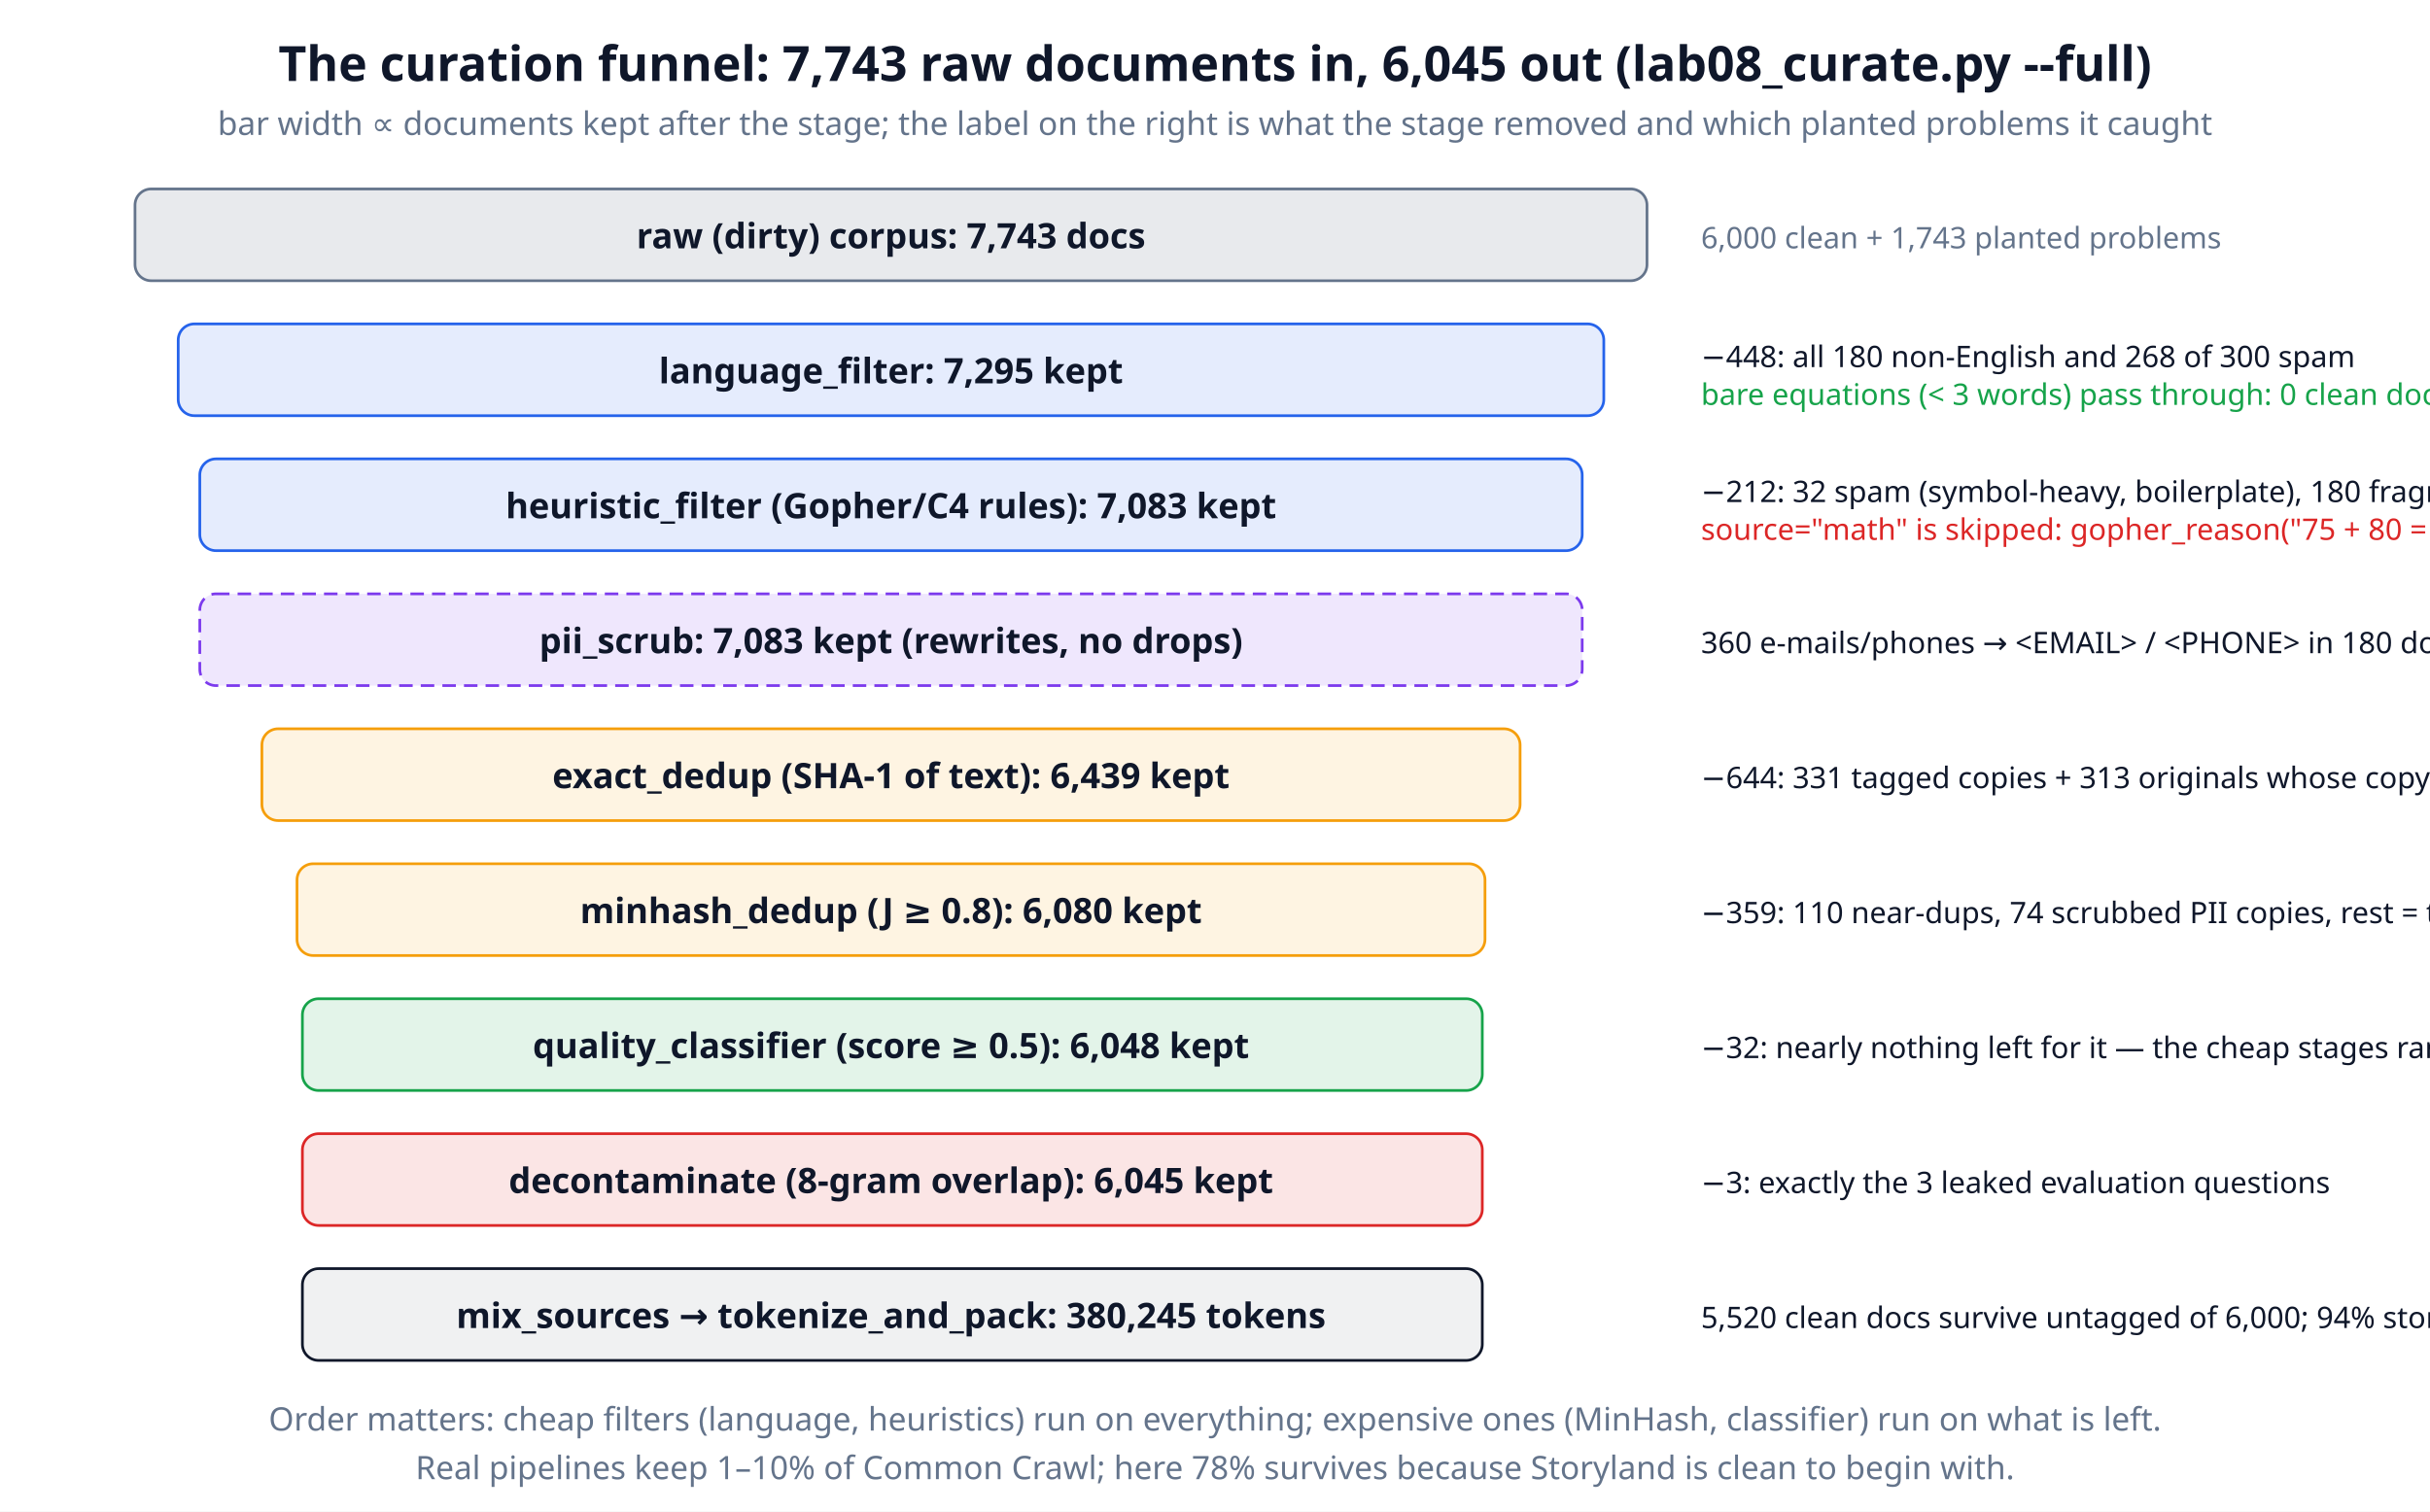
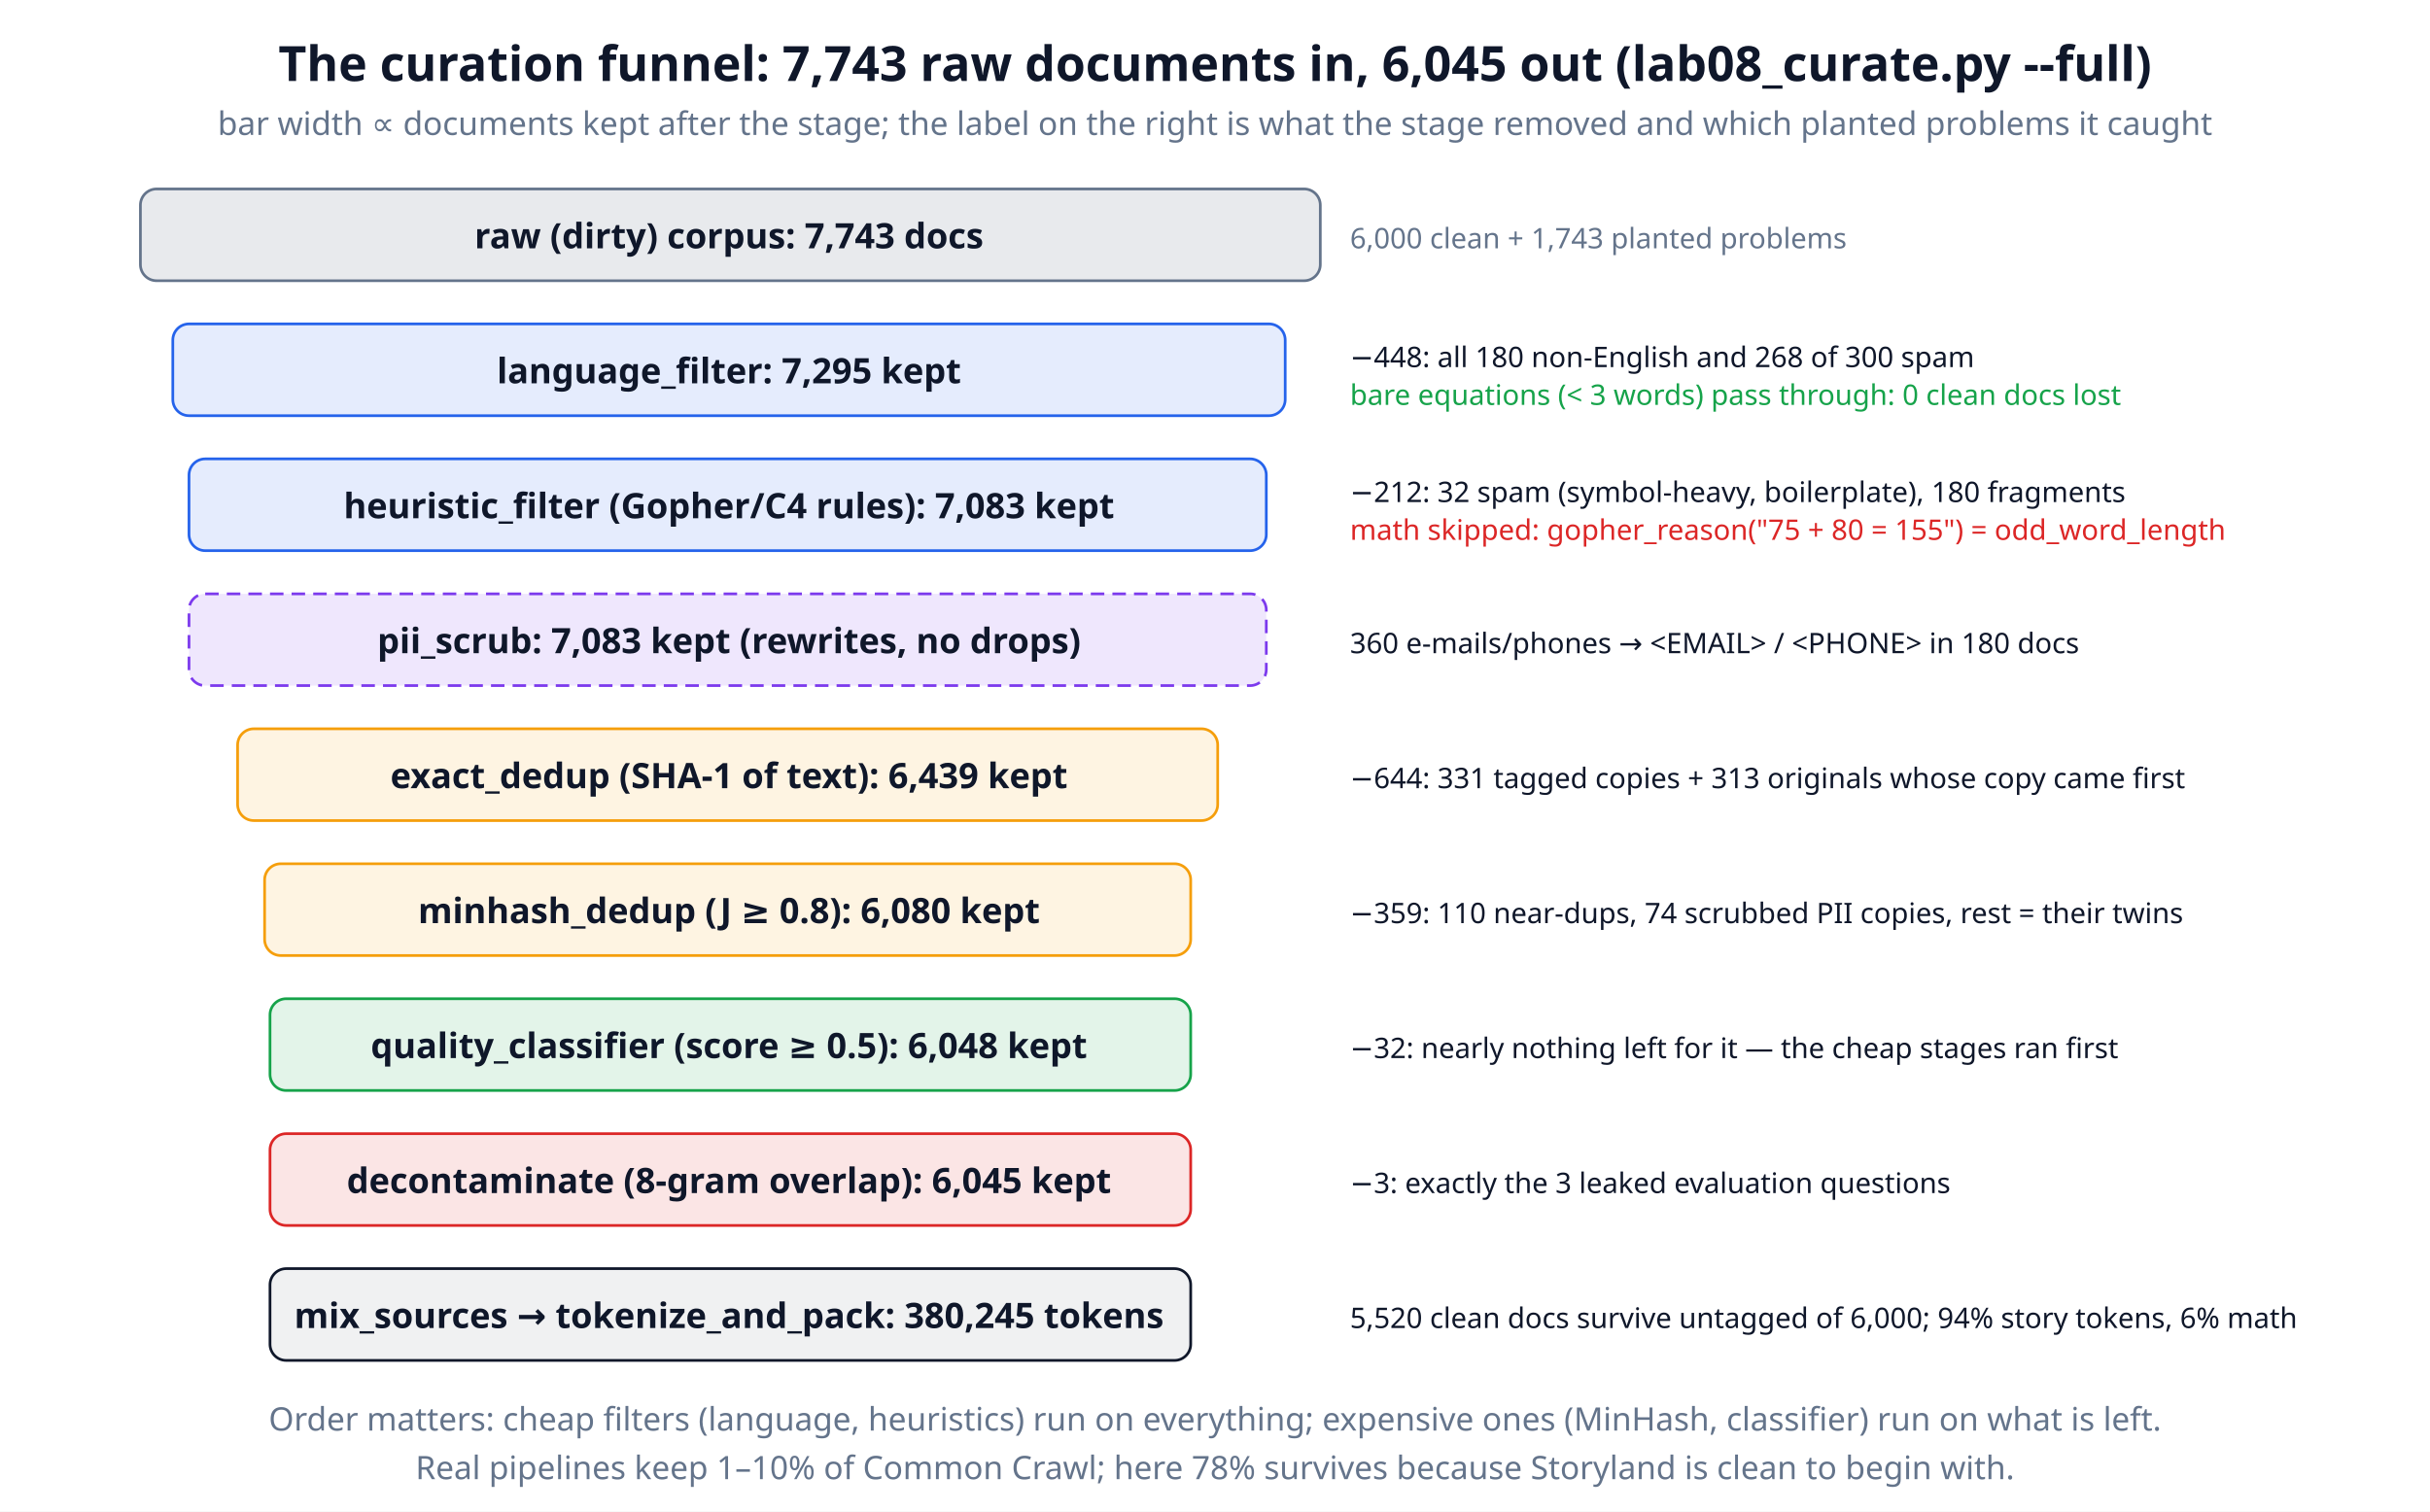
<svg xmlns="http://www.w3.org/2000/svg" width="900" height="560" viewBox="0 0 900 560" font-family="system-ui, sans-serif">
  <rect width="900" height="560" fill="#ffffff" />
  <text x="450" y="30" text-anchor="middle" font-size="18" font-weight="600" fill="#0f172a">The curation funnel: 7,743 raw documents in, 6,045 out (lab08_curate.py --full)</text>
  <text x="450" y="50" text-anchor="middle" font-size="12" fill="#64748b">bar width ∝ documents kept after the stage; the label on the right is what the stage removed and which planted problems it caught</text>
-   <rect x="50" y="70" width="560" height="34" rx="6" fill="#64748b" fill-opacity="0.15" stroke="#64748b" />
-   <text x="330" y="92" text-anchor="middle" font-size="13" font-weight="600" fill="#0f172a">raw (dirty) corpus: 7,743 docs</text>
-   <text x="630" y="92" font-size="11" fill="#64748b">6,000 clean + 1,743 planted problems</text>
-   <rect x="66" y="120" width="528" height="34" rx="6" fill="#2563eb" fill-opacity="0.12" stroke="#2563eb" />
-   <text x="330" y="142" text-anchor="middle" font-size="13" font-weight="600" fill="#0f172a">language_filter: 7,295 kept</text>
-   <text x="630" y="136" font-size="11" fill="#0f172a">−448: all 180 non-English and 268 of 300 spam</text>
-   <text x="630" y="150" font-size="11" fill="#16a34a">bare equations (&lt; 3 words) pass through: 0 clean docs lost</text>
-   <rect x="74" y="170" width="512" height="34" rx="6" fill="#2563eb" fill-opacity="0.12" stroke="#2563eb" />
-   <text x="330" y="192" text-anchor="middle" font-size="13" font-weight="600" fill="#0f172a">heuristic_filter (Gopher/C4 rules): 7,083 kept</text>
-   <text x="630" y="186" font-size="11" fill="#0f172a">−212: 32 spam (symbol-heavy, boilerplate), 180 fragments</text>
-   <text x="630" y="200" font-size="11" fill="#dc2626">source="math" is skipped: gopher_reason("75 + 80 = 155") = odd_word_length</text>
-   <rect x="74" y="220" width="512" height="34" rx="6" fill="#7c3aed" fill-opacity="0.12" stroke="#7c3aed" stroke-dasharray="5 3" />
-   <text x="330" y="242" text-anchor="middle" font-size="13" font-weight="600" fill="#0f172a">pii_scrub: 7,083 kept (rewrites, no drops)</text>
-   <text x="630" y="242" font-size="11" fill="#0f172a">360 e-mails/phones → &lt;EMAIL&gt; / &lt;PHONE&gt; in 180 docs</text>
-   <rect x="97" y="270" width="466" height="34" rx="6" fill="#f59e0b" fill-opacity="0.12" stroke="#f59e0b" />
-   <text x="330" y="292" text-anchor="middle" font-size="13" font-weight="600" fill="#0f172a">exact_dedup (SHA-1 of text): 6,439 kept</text>
-   <text x="630" y="292" font-size="11" fill="#0f172a">−644: 331 tagged copies + 313 originals whose copy came first</text>
-   <rect x="110" y="320" width="440" height="34" rx="6" fill="#f59e0b" fill-opacity="0.12" stroke="#f59e0b" />
-   <text x="330" y="342" text-anchor="middle" font-size="13" font-weight="600" fill="#0f172a">minhash_dedup (J ≥ 0.8): 6,080 kept</text>
-   <text x="630" y="342" font-size="11" fill="#0f172a">−359: 110 near-dups, 74 scrubbed PII copies, rest = their twins</text>
-   <rect x="112" y="370" width="437" height="34" rx="6" fill="#16a34a" fill-opacity="0.12" stroke="#16a34a" />
-   <text x="330" y="392" text-anchor="middle" font-size="13" font-weight="600" fill="#0f172a">quality_classifier (score ≥ 0.5): 6,048 kept</text>
-   <text x="630" y="392" font-size="11" fill="#0f172a">−32: nearly nothing left for it — the cheap stages ran first</text>
-   <rect x="112" y="420" width="437" height="34" rx="6" fill="#dc2626" fill-opacity="0.12" stroke="#dc2626" />
-   <text x="330" y="442" text-anchor="middle" font-size="13" font-weight="600" fill="#0f172a">decontaminate (8-gram overlap): 6,045 kept</text>
-   <text x="630" y="442" font-size="11" fill="#0f172a">−3: exactly the 3 leaked evaluation questions</text>
-   <rect x="112" y="470" width="437" height="34" rx="6" fill="#0f172a" fill-opacity="0.06" stroke="#0f172a" />
-   <text x="330" y="492" text-anchor="middle" font-size="13" font-weight="600" fill="#0f172a">mix_sources → tokenize_and_pack: 380,245 tokens</text>
-   <text x="630" y="492" font-size="11" fill="#0f172a">5,520 clean docs survive untagged of 6,000; 94% story tokens, 6% math</text>
+   <rect x="52" y="70" width="437" height="34" rx="6" fill="#64748b" fill-opacity="0.15" stroke="#64748b" />
+   <text x="270" y="92" text-anchor="middle" font-size="13" font-weight="600" fill="#0f172a">raw (dirty) corpus: 7,743 docs</text>
+   <text x="500" font-size="10.5" y="92" fill="#64748b">6,000 clean + 1,743 planted problems</text>
+   <rect x="64" y="120" width="412" height="34" rx="6" fill="#2563eb" fill-opacity="0.12" stroke="#2563eb" />
+   <text x="270" y="142" text-anchor="middle" font-size="13" font-weight="600" fill="#0f172a">language_filter: 7,295 kept</text>
+   <text x="500" font-size="10.5" y="136" fill="#0f172a">−448: all 180 non-English and 268 of 300 spam</text>
+   <text x="500" font-size="10.5" y="150" fill="#16a34a">bare equations (&lt; 3 words) pass through: 0 clean docs lost</text>
+   <rect x="70" y="170" width="399" height="34" rx="6" fill="#2563eb" fill-opacity="0.12" stroke="#2563eb" />
+   <text x="270" y="192" text-anchor="middle" font-size="13" font-weight="600" fill="#0f172a">heuristic_filter (Gopher/C4 rules): 7,083 kept</text>
+   <text x="500" font-size="10.5" y="186" fill="#0f172a">−212: 32 spam (symbol-heavy, boilerplate), 180 fragments</text>
+   <text x="500" font-size="10.5" y="200" fill="#dc2626">math skipped: gopher_reason("75 + 80 = 155") = odd_word_length</text>
+   <rect x="70" y="220" width="399" height="34" rx="6" fill="#7c3aed" fill-opacity="0.12" stroke="#7c3aed" stroke-dasharray="5 3" />
+   <text x="270" y="242" text-anchor="middle" font-size="13" font-weight="600" fill="#0f172a">pii_scrub: 7,083 kept (rewrites, no drops)</text>
+   <text x="500" font-size="10.5" y="242" fill="#0f172a">360 e-mails/phones → &lt;EMAIL&gt; / &lt;PHONE&gt; in 180 docs</text>
+   <rect x="88" y="270" width="363" height="34" rx="6" fill="#f59e0b" fill-opacity="0.12" stroke="#f59e0b" />
+   <text x="270" y="292" text-anchor="middle" font-size="13" font-weight="600" fill="#0f172a">exact_dedup (SHA-1 of text): 6,439 kept</text>
+   <text x="500" font-size="10.5" y="292" fill="#0f172a">−644: 331 tagged copies + 313 originals whose copy came first</text>
+   <rect x="98" y="320" width="343" height="34" rx="6" fill="#f59e0b" fill-opacity="0.12" stroke="#f59e0b" />
+   <text x="270" y="342" text-anchor="middle" font-size="13" font-weight="600" fill="#0f172a">minhash_dedup (J ≥ 0.8): 6,080 kept</text>
+   <text x="500" font-size="10.5" y="342" fill="#0f172a">−359: 110 near-dups, 74 scrubbed PII copies, rest = their twins</text>
+   <rect x="100" y="370" width="341" height="34" rx="6" fill="#16a34a" fill-opacity="0.12" stroke="#16a34a" />
+   <text x="270" y="392" text-anchor="middle" font-size="13" font-weight="600" fill="#0f172a">quality_classifier (score ≥ 0.5): 6,048 kept</text>
+   <text x="500" font-size="10.5" y="392" fill="#0f172a">−32: nearly nothing left for it — the cheap stages ran first</text>
+   <rect x="100" y="420" width="341" height="34" rx="6" fill="#dc2626" fill-opacity="0.12" stroke="#dc2626" />
+   <text x="270" y="442" text-anchor="middle" font-size="13" font-weight="600" fill="#0f172a">decontaminate (8-gram overlap): 6,045 kept</text>
+   <text x="500" font-size="10.5" y="442" fill="#0f172a">−3: exactly the 3 leaked evaluation questions</text>
+   <rect x="100" y="470" width="341" height="34" rx="6" fill="#0f172a" fill-opacity="0.06" stroke="#0f172a" />
+   <text x="270" y="492" text-anchor="middle" font-size="13" font-weight="600" fill="#0f172a">mix_sources → tokenize_and_pack: 380,245 tokens</text>
+   <text x="500" font-size="10.5" y="492" fill="#0f172a">5,520 clean docs survive untagged of 6,000; 94% story tokens, 6% math</text>
  <text x="450" y="530" text-anchor="middle" font-size="12" fill="#64748b">Order matters: cheap filters (language, heuristics) run on everything; expensive ones (MinHash, classifier) run on what is left.</text>
  <text x="450" y="548" text-anchor="middle" font-size="12" fill="#64748b">Real pipelines keep 1–10% of Common Crawl; here 78% survives because Storyland is clean to begin with.</text>
</svg>
